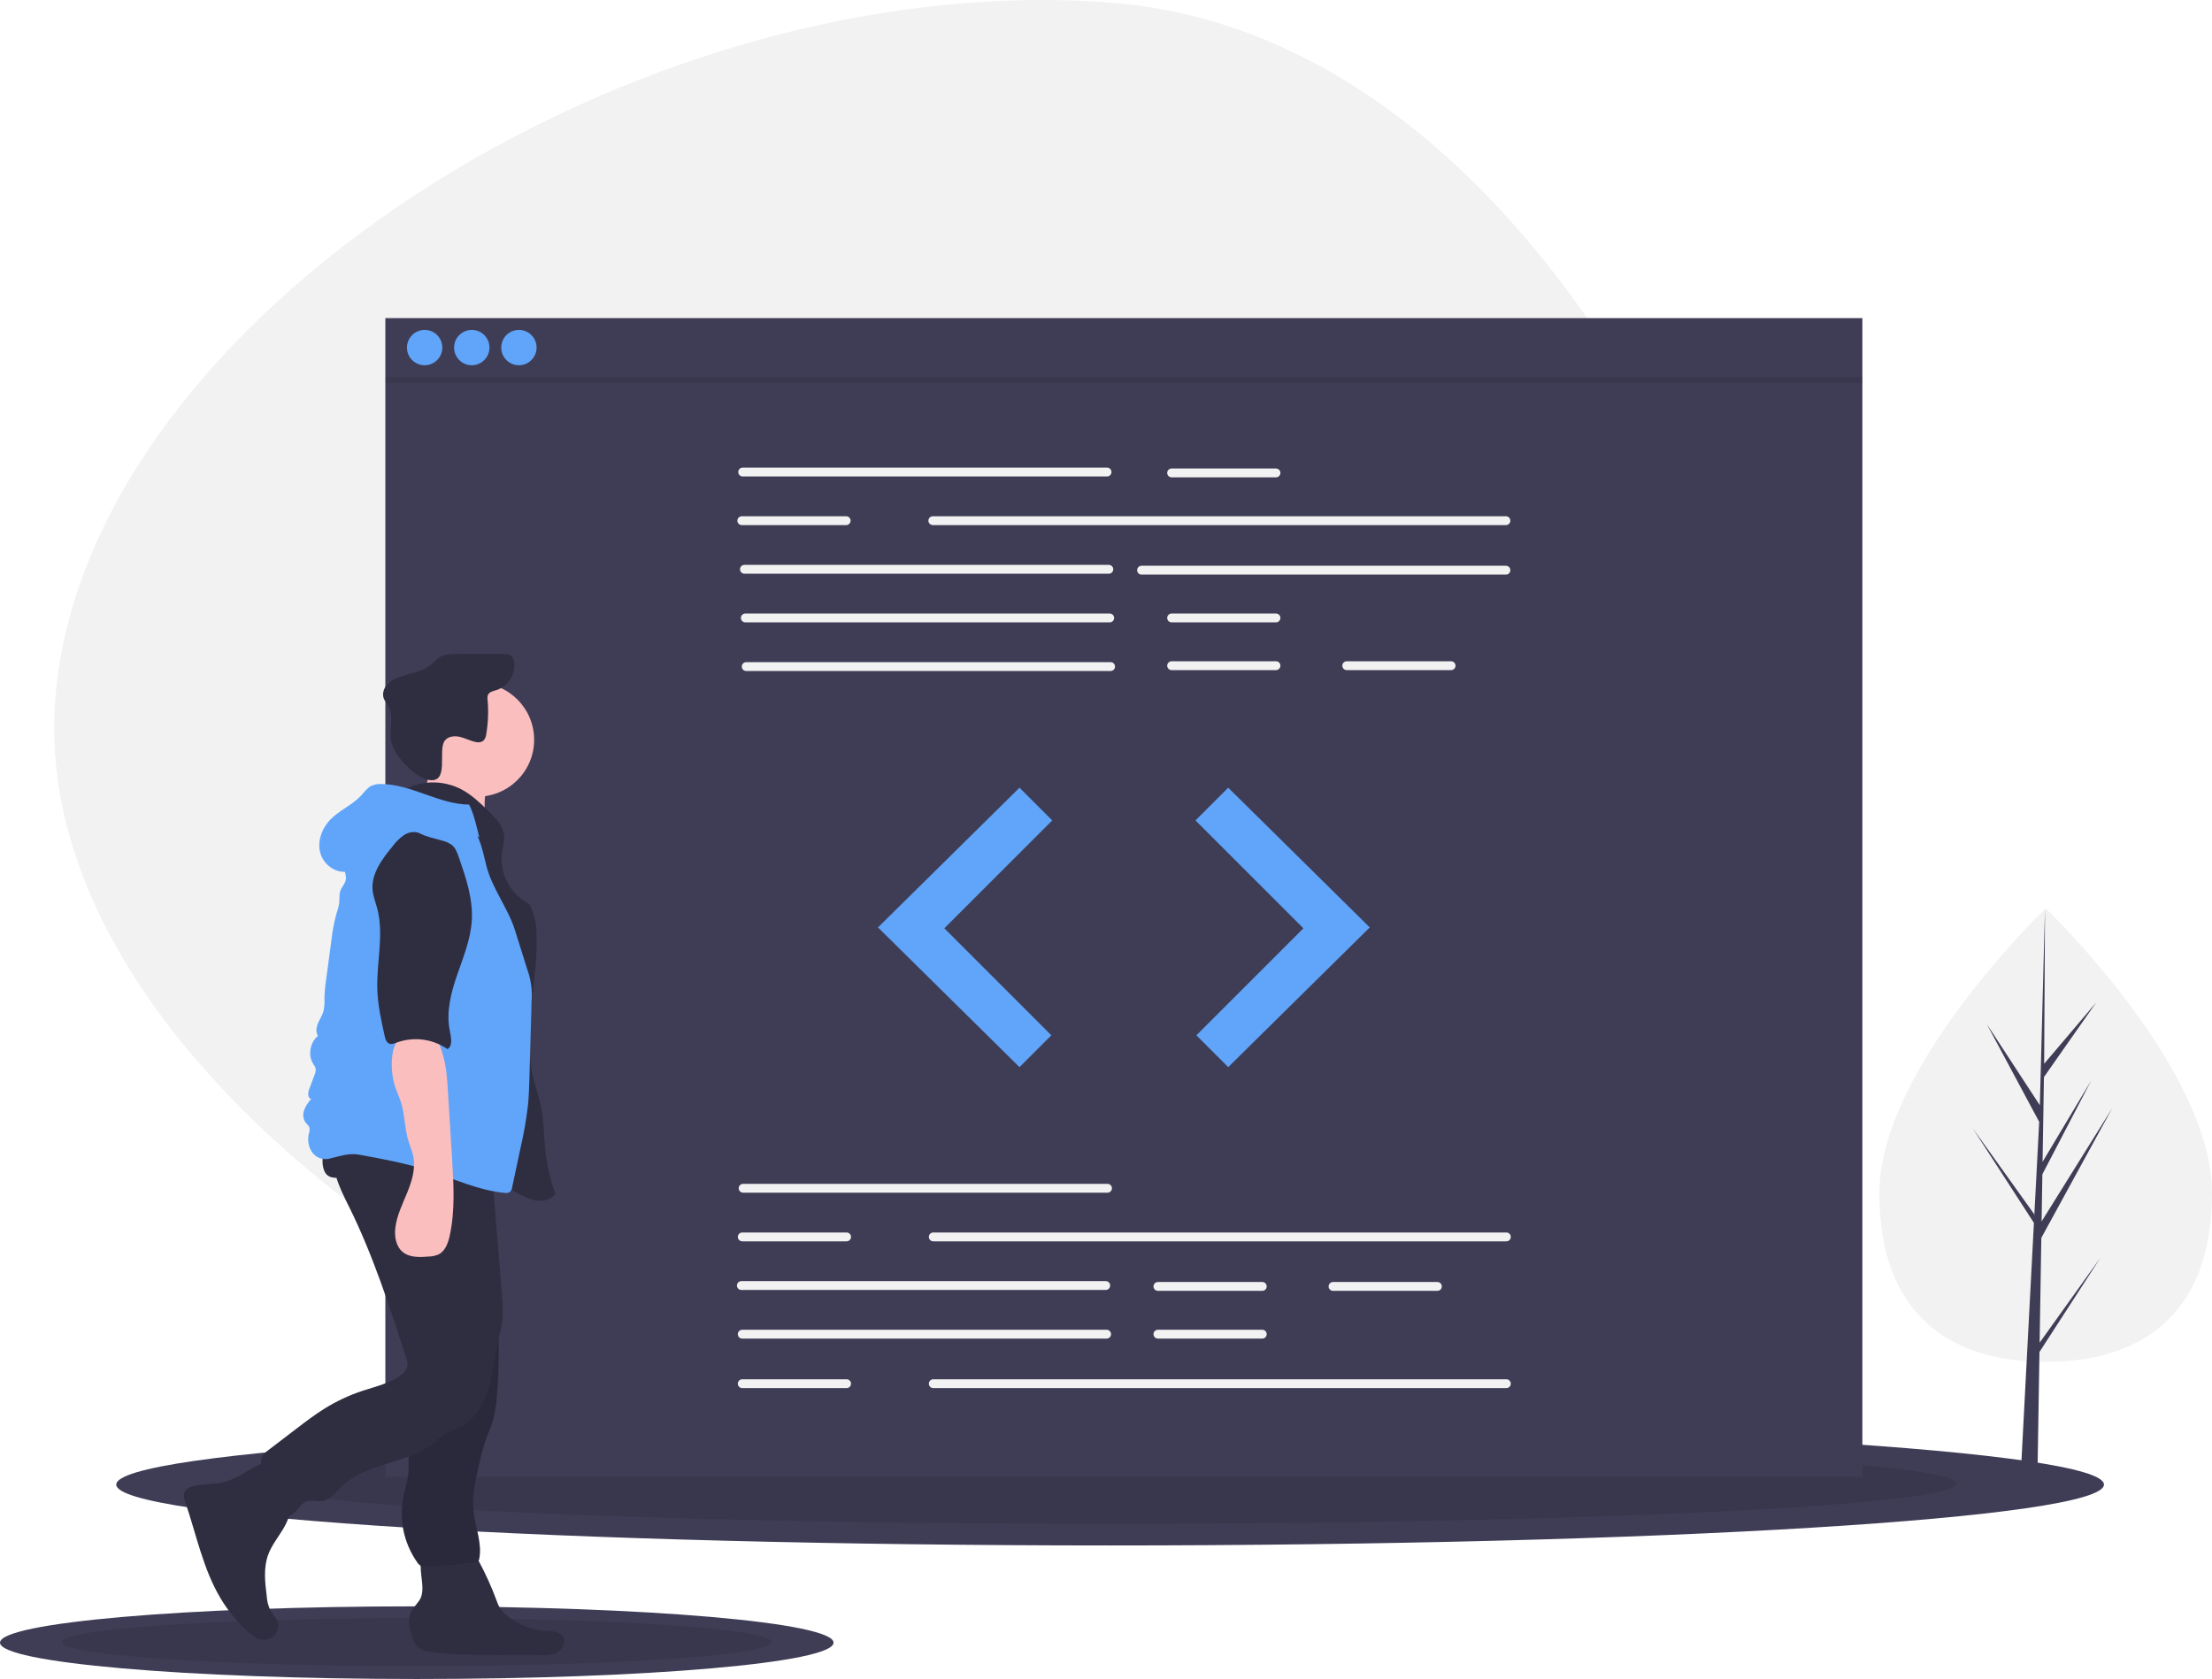
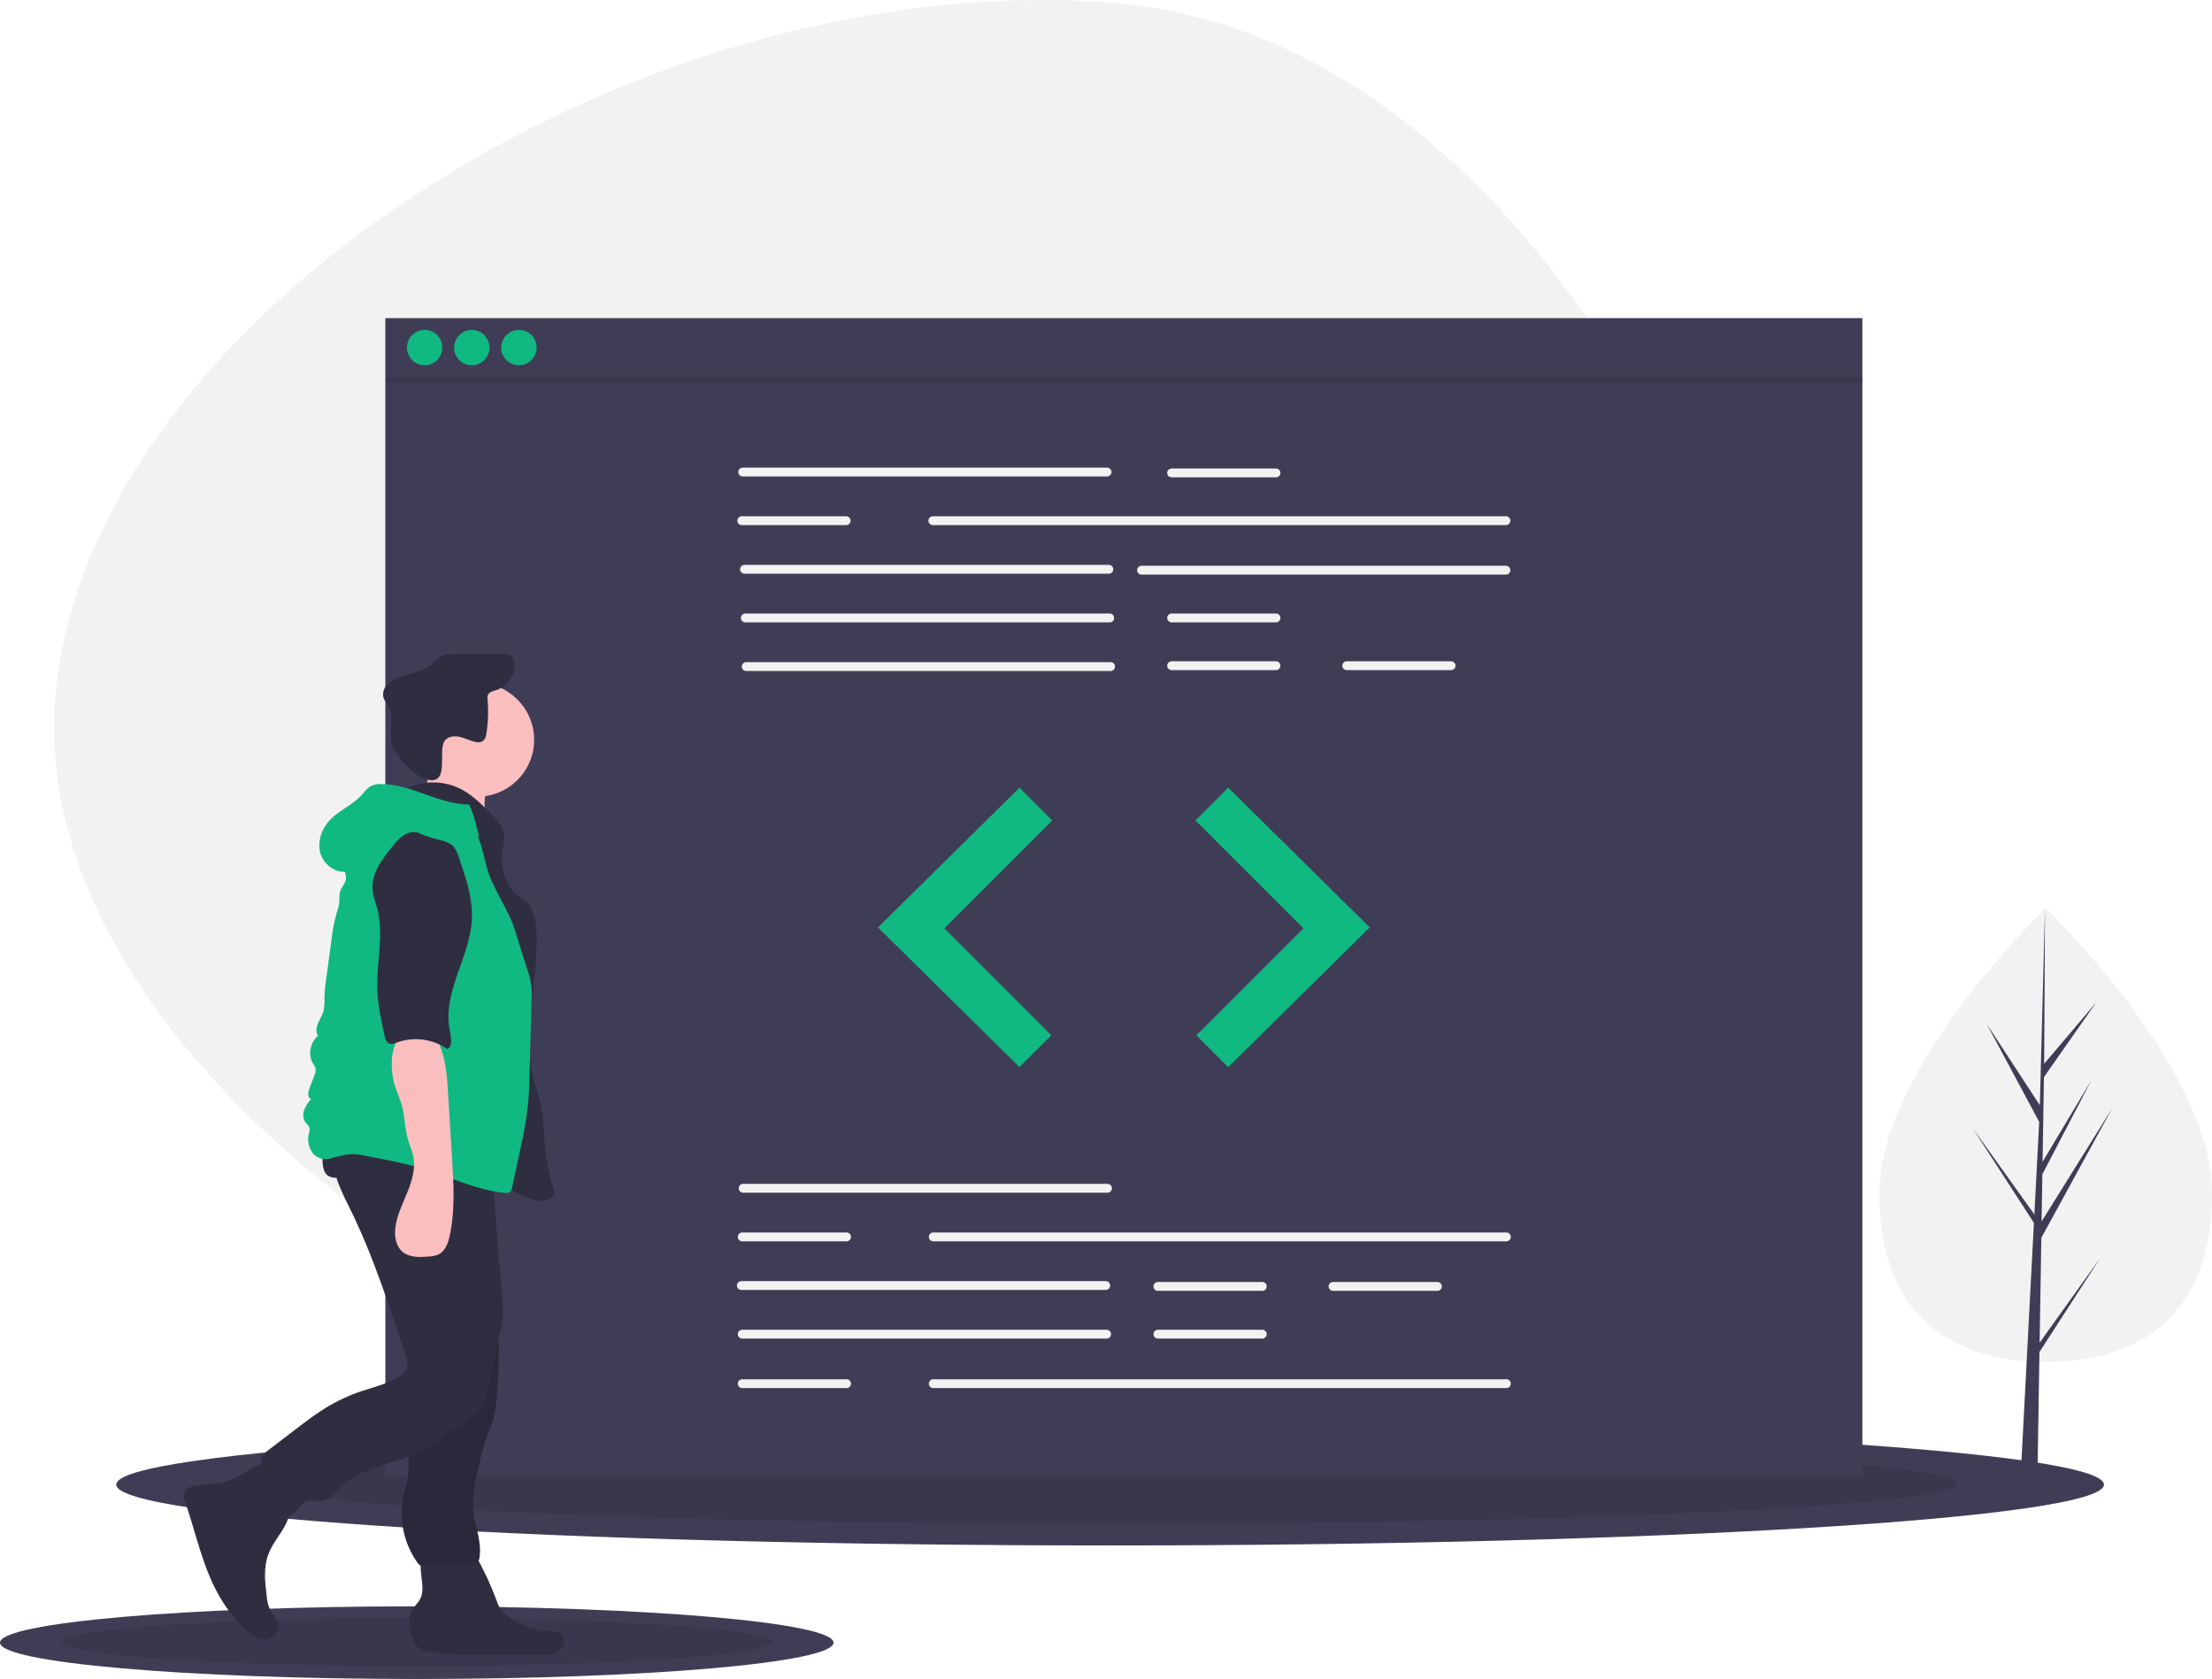
<svg xmlns="http://www.w3.org/2000/svg" id="a594ac37-6d44-4297-8862-1cbd9c01c0b7" data-name="Layer 1" width="1126.194" height="855" viewBox="0 0 1126.194 855">
  <path d="M581.768,778.438C339.369,759.991,50.297,572.172,65.014,378.781S359.7,5.358,602.099,23.805,984.031,403.667,969.314,597.058,824.166,796.885,581.768,778.438Z" transform="translate(-36.90323 -22.5)" fill="#f2f2f2" />
  <ellipse cx="565.194" cy="756" rx="506" ry="31" fill="#3f3d56" />
  <ellipse cx="565.194" cy="755.5" rx="431" ry="20.5" opacity="0.1" />
  <ellipse cx="212.194" cy="836.5" rx="212.194" ry="18.5" fill="#3f3d56" />
  <ellipse cx="212.194" cy="836.202" rx="180.742" ry="12.234" opacity="0.1" />
  <rect x="196.194" y="162" width="752" height="590" fill="#3f3d56" />
  <path d="M600.541,265.129H415.024a2.251,2.251,0,1,1,0-4.503H600.541a2.251,2.251,0,0,1,0,4.503Z" transform="translate(-36.90323 -22.5)" fill="#f2f2f2" />
  <path d="M803.62,289.895H511.835a2.251,2.251,0,0,1,0-4.503H803.62a2.251,2.251,0,1,1,0,4.503Z" transform="translate(-36.90323 -22.5)" fill="#f2f2f2" />
  <path d="M601.442,314.661H415.924a2.251,2.251,0,1,1,0-4.503H601.442a2.251,2.251,0,1,1,0,4.503Z" transform="translate(-36.90323 -22.5)" fill="#f2f2f2" />
  <path d="M803.62,315.111H618.102a2.251,2.251,0,0,1,0-4.503H803.62a2.251,2.251,0,1,1,0,4.503Z" transform="translate(-36.90323 -22.5)" fill="#f2f2f2" />
  <path d="M601.892,339.426H416.374a2.251,2.251,0,0,1,0-4.503H601.892a2.251,2.251,0,1,1,0,4.503Z" transform="translate(-36.90323 -22.5)" fill="#f2f2f2" />
  <path d="M602.342,364.192H416.825a2.251,2.251,0,0,1,0-4.503H602.342a2.251,2.251,0,1,1,0,4.503Z" transform="translate(-36.90323 -22.5)" fill="#f2f2f2" />
  <path d="M686.546,265.579H633.412a2.251,2.251,0,0,1,0-4.503h53.134a2.251,2.251,0,1,1,0,4.503Z" transform="translate(-36.90323 -22.5)" fill="#f2f2f2" />
  <path d="M686.546,339.426H633.412a2.251,2.251,0,0,1,0-4.503h53.134a2.251,2.251,0,1,1,0,4.503Z" transform="translate(-36.90323 -22.5)" fill="#f2f2f2" />
  <path d="M686.546,363.742H633.412a2.251,2.251,0,1,1,0-4.503h53.134a2.251,2.251,0,1,1,0,4.503Z" transform="translate(-36.90323 -22.5)" fill="#f2f2f2" />
  <path d="M775.702,363.742H722.569a2.251,2.251,0,0,1,0-4.503h53.134a2.251,2.251,0,1,1,0,4.503Z" transform="translate(-36.90323 -22.5)" fill="#f2f2f2" />
  <path d="M467.707,289.895H414.573a2.251,2.251,0,0,1,0-4.503h53.134a2.251,2.251,0,0,1,0,4.503Z" transform="translate(-36.90323 -22.5)" fill="#f2f2f2" />
  <path d="M600.766,629.861H415.249a2.251,2.251,0,0,1,0-4.503H600.766a2.251,2.251,0,0,1,0,4.503Z" transform="translate(-36.90323 -22.5)" fill="#f2f2f2" />
  <path d="M599.866,679.392H414.348a2.251,2.251,0,1,1,0-4.503H599.866a2.251,2.251,0,0,1,0,4.503Z" transform="translate(-36.90323 -22.5)" fill="#f2f2f2" />
  <path d="M600.316,704.158H414.798a2.251,2.251,0,1,1,0-4.503H600.316a2.251,2.251,0,1,1,0,4.503Z" transform="translate(-36.90323 -22.5)" fill="#f2f2f2" />
  <path d="M679.566,679.842H626.433a2.251,2.251,0,0,1,0-4.503h53.134a2.251,2.251,0,0,1,0,4.503Z" transform="translate(-36.90323 -22.5)" fill="#f2f2f2" />
  <path d="M679.566,704.158H626.433a2.251,2.251,0,0,1,0-4.503h53.134a2.251,2.251,0,1,1,0,4.503Z" transform="translate(-36.90323 -22.5)" fill="#f2f2f2" />
  <path d="M768.723,679.842H715.589a2.251,2.251,0,1,1,0-4.503h53.134a2.251,2.251,0,0,1,0,4.503Z" transform="translate(-36.90323 -22.5)" fill="#f2f2f2" />
  <path d="M803.845,654.626H512.06a2.251,2.251,0,0,1,0-4.503H803.845a2.251,2.251,0,0,1,0,4.503Z" transform="translate(-36.90323 -22.5)" fill="#f2f2f2" />
  <path d="M467.932,654.626H414.798a2.251,2.251,0,0,1,0-4.503H467.932a2.251,2.251,0,0,1,0,4.503Z" transform="translate(-36.90323 -22.5)" fill="#f2f2f2" />
  <path d="M803.845,729.374H512.06a2.251,2.251,0,1,1,0-4.503H803.845a2.251,2.251,0,0,1,0,4.503Z" transform="translate(-36.90323 -22.5)" fill="#f2f2f2" />
  <path d="M467.932,729.374H414.798a2.251,2.251,0,1,1,0-4.503H467.932a2.251,2.251,0,1,1,0,4.503Z" transform="translate(-36.90323 -22.5)" fill="#f2f2f2" />
-   <polygon points="519.06 401.13 447.014 472.275 519.06 543.42 535.27 527.21 480.786 472.725 535.72 417.79 519.06 401.13" fill="#60a5fa" />
-   <polygon points="625.327 401.13 697.373 472.275 625.327 543.42 609.117 527.21 663.602 472.725 608.667 417.79 625.327 401.13" fill="#60a5fa" />
-   <circle cx="216.194" cy="177" r="9" fill="#60a5fa" />
-   <circle cx="240.194" cy="177" r="9" fill="#60a5fa" />
-   <circle cx="264.194" cy="177" r="9" fill="#60a5fa" />
+   <polygon points="519.06 401.13 447.014 472.275 519.06 543.42 535.27 527.21 480.786 472.725 535.72 417.79 519.06 401.13" fill="#10b981" />
+   <polygon points="625.327 401.13 697.373 472.275 625.327 543.42 609.117 527.21 663.602 472.725 608.667 417.79 625.327 401.13" fill="#10b981" />
+   <circle cx="216.194" cy="177" r="9" fill="#10b981" />
+   <circle cx="240.194" cy="177" r="9" fill="#10b981" />
+   <circle cx="264.194" cy="177" r="9" fill="#10b981" />
  <rect x="196.194" y="192" width="752" height="3" opacity="0.1" />
  <path d="M1163.097,629.954c0,63.771-37.911,86.038-84.676,86.038s-84.676-22.266-84.676-86.038,84.676-144.898,84.676-144.898S1163.097,566.182,1163.097,629.954Z" transform="translate(-36.90323 -22.5)" fill="#f2f2f2" />
  <polygon points="1038.433 683.736 1039.3 630.365 1075.391 564.338 1039.436 621.993 1039.826 597.995 1064.699 550.226 1039.929 591.645 1039.929 591.645 1040.63 548.484 1067.265 510.453 1040.74 541.697 1041.178 462.556 1038.425 567.325 1038.651 563.003 1011.571 521.552 1038.217 571.3 1035.694 619.503 1035.619 618.223 1004.4 574.602 1035.524 622.743 1035.209 628.771 1035.152 628.862 1035.178 629.357 1028.776 751.653 1037.329 751.653 1038.355 688.485 1069.404 640.461 1038.433 683.736" fill="#3f3d56" />
  <path d="M159.525,773.591a43.126,43.126,0,0,1-8.178,3.503c-5.079,1.387-10.507.878-15.637,2.063-2.1.485-4.386,1.499-5.054,3.549-.49,1.503.043,3.127.553,4.623,5.669,16.62,9.085,34.266,18.125,49.321a74.641,74.641,0,0,0,13.993,16.988c2.055,1.852,4.384,3.664,7.135,3.955a7.248,7.248,0,0,0,7.371-10.182c-.811-1.801-2.317-3.196-3.289-4.916a18.757,18.757,0,0,1-1.819-6.991c-.893-7.108-1.754-14.538.709-21.265,1.652-4.512,4.682-8.359,7.206-12.447s4.622-8.772,4.06-13.544c-.383-3.257-1.972-6.237-3.65-9.054-1.681-2.823-5.005-10.408-8.383-11.35C169.16,766.864,162.583,772.024,159.525,773.591Z" transform="translate(-36.90323 -22.5)" fill="#2f2e41" />
  <path d="M251.96,831a14.019,14.019,0,0,1-.663,4.745c-1.058,2.793-3.681,4.706-5.036,7.367-1.885,3.701-1.031,8.174.218,12.135.783,2.483,1.81,5.067,3.912,6.603a12.893,12.893,0,0,0,5.954,1.907c18.036,2.496,36.358,1.064,54.559,1.587,3.317.095,6.829.211,9.725-1.41s4.686-5.697,2.717-8.368c-1.769-2.399-5.265-2.376-8.242-2.518a33.912,33.912,0,0,1-20.913-8.615,15.112,15.112,0,0,1-2.933-3.377,20.753,20.753,0,0,1-1.534-3.518,156.799,156.799,0,0,0-9.084-20.119c-.979-1.815-2.087-3.705-3.906-4.676a10.323,10.323,0,0,0-4.239-.926c-4.536-.294-16.283-1.838-19.791,1.69C249.461,816.768,252.032,826.86,251.96,831Z" transform="translate(-36.90323 -22.5)" fill="#2f2e41" />
  <circle cx="242.971" cy="376.72" r="28.975" fill="#fbbebe" />
  <path d="M253.709,423.146c-1.723,4.614-4.647,8.947-8.9,11.43l40.075,8.175a42.453,42.453,0,0,1-.562-17.869,10.3,10.3,0,0,0,.24-4.409c-.754-2.907-4.026-4.307-6.955-4.974-7.314-1.667-13.782-2.561-20.579-5.792C254.95,413.263,255.241,419.045,253.709,423.146Z" transform="translate(-36.90323 -22.5)" fill="#fbbebe" />
  <path d="M244.474,423.727a31.338,31.338,0,0,1,27.313.714c5.138,2.707,9.392,6.794,13.572,10.826,3.853,3.717,7.962,7.972,8.236,13.319.132,2.59-.676,5.123-1.084,7.684a25.766,25.766,0,0,0,13.78,26.469c3.184,5.303,3.841,11.729,3.889,17.914.185,23.436-7.209,47.161-1.93,69.995,1.239,5.361,3.162,10.554,4.232,15.951,1.387,6.991,1.318,14.18,2.044,21.27a95.266,95.266,0,0,0,5.113,22.495c-1.744,2.774-5.374,3.837-8.642,3.613s-6.325-1.643-9.242-3.136c-14.123-7.227-27.059-16.757-41.687-22.9-9.678-4.064-19.987-6.595-29.376-11.288s-18.12-12.142-20.99-22.238c-1.241-4.365-1.318-8.965-1.385-13.503-.285-19.114-.55-38.436,3.61-57.094,3.669-16.454,10.741-32.194,12.284-48.981.502-5.464.513-11.314,3.566-15.873C232.091,432.52,241.409,430.851,244.474,423.727Z" transform="translate(-36.90323 -22.5)" fill="#2f2e41" />
  <path d="M263.395,399.629c1.707-2.227,5-2.531,7.728-1.872s5.243,2.064,7.997,2.599a4.675,4.675,0,0,0,3.743-.526,5.444,5.444,0,0,0,1.615-3.57,68.163,68.163,0,0,0,.671-17.38,5.147,5.147,0,0,1,.159-2.437c.682-1.643,2.763-2.035,4.462-2.562a13.316,13.316,0,0,0,9.013-13.633,5.421,5.421,0,0,0-1.657-3.741c-1.175-.958-2.82-1.016-4.336-1.029q-11.683-.094-23.367.006c-2.883.025-5.91.096-8.409,1.533-1.848,1.063-3.222,2.773-4.88,4.112-4.326,3.491-10.178,4.201-15.441,5.991a15.308,15.308,0,0,0-6.768,4.036c-1.75,2-2.592,4.973-1.493,7.393a26.252,26.252,0,0,0,1.887,2.904c3.105,4.964,1.038,11.403,1.501,17.24.579,7.288,11.365,19.112,18.679,20.836C266.308,422.311,259.486,404.414,263.395,399.629Z" transform="translate(-36.90323 -22.5)" fill="#2f2e41" />
  <path d="M247.037,719.183c.745,5.322,1.701,10.662,1.445,16.029-.357,7.494-3.059,14.714-3.559,22.199-.373,5.591.49,11.242-.287,16.791-.497,3.553-1.656,6.978-2.373,10.494a43.395,43.395,0,0,0,6.973,33.265,5.448,5.448,0,0,0,2.023,1.961,5.714,5.714,0,0,0,2.508.332,179.947,179.947,0,0,0,25.17-2.287,2.414,2.414,0,0,0,1.616-.713,2.266,2.266,0,0,0,.351-.954c1.544-7.936-1.977-15.893-2.872-23.928-.956-8.58,1.103-17.177,3.146-25.565a113.548,113.548,0,0,1,3.467-12.228c.988-2.697,2.181-5.321,3.037-8.063a61.46,61.46,0,0,0,2.202-13.203q.892-10.575.945-21.199a88.958,88.958,0,0,0-1.665-20.01c-1.878-8.338-5.724-16.081-9.536-23.73a15.029,15.029,0,0,0-5.618,2.67,125.38,125.38,0,0,1-15.35,8.481c-3.567,1.657-10.522,2.833-12.786,6.286-2.232,3.405-.792,10.351-.621,14.106Q245.694,709.584,247.037,719.183Z" transform="translate(-36.90323 -22.5)" fill="#2f2e41" />
  <path d="M247.037,719.183c.745,5.322,1.701,10.662,1.445,16.029-.357,7.494-3.059,14.714-3.559,22.199-.373,5.591.49,11.242-.287,16.791-.497,3.553-1.656,6.978-2.373,10.494a43.395,43.395,0,0,0,6.973,33.265,5.448,5.448,0,0,0,2.023,1.961,5.714,5.714,0,0,0,2.508.332,179.947,179.947,0,0,0,25.17-2.287,2.414,2.414,0,0,0,1.616-.713,2.266,2.266,0,0,0,.351-.954c1.544-7.936-1.977-15.893-2.872-23.928-.956-8.58,1.103-17.177,3.146-25.565a113.548,113.548,0,0,1,3.467-12.228c.988-2.697,2.181-5.321,3.037-8.063a61.46,61.46,0,0,0,2.202-13.203q.892-10.575.945-21.199a88.958,88.958,0,0,0-1.665-20.01c-1.878-8.338-5.724-16.081-9.536-23.73a15.029,15.029,0,0,0-5.618,2.67,125.38,125.38,0,0,1-15.35,8.481c-3.567,1.657-10.522,2.833-12.786,6.286-2.232,3.405-.792,10.351-.621,14.106Q245.694,709.584,247.037,719.183Z" transform="translate(-36.90323 -22.5)" opacity="0.1" />
  <path d="M207.864,605.518c-3.848,10.359,1.808,21.554,6.722,31.452,12.106,24.386,20.513,50.407,28.874,76.317.626,1.941,1.252,4.058.554,5.974a7.825,7.825,0,0,1-2.822,3.347c-5.765,4.379-13.107,5.939-19.975,8.23a90.184,90.184,0,0,0-18.943,8.88c-4.977,3.084-9.639,6.644-14.292,10.197l-14.812,11.312a9.903,9.903,0,0,0-2.476,2.397c-1.429,2.241-.843,5.167-.132,7.728a131.432,131.432,0,0,0,7.252,19.792,6.911,6.911,0,0,0,2.63,3.447c2.312,1.242,5.14-.405,6.905-2.347s3.292-4.359,5.781-5.193c2.486-.833,5.222.176,7.818-.189,4.199-.589,6.986-4.457,10.013-7.426,12.365-12.131,33.01-11.251,46.612-21.977a59.228,59.228,0,0,1,6.231-4.868c2.3-1.359,4.907-2.105,7.293-3.307,7.257-3.654,11.819-11.209,14.262-18.957s3.141-15.928,4.897-23.861c.908-4.101,2.103-8.158,2.507-12.338a66.094,66.094,0,0,0-.253-11.666L287.604,621.748c-.4-4.943-.8-9.892-1.576-14.791-14.577.521-29.143,1.108-43.728,1.28C230.695,608.374,218.876,609.186,207.864,605.518Z" transform="translate(-36.90323 -22.5)" fill="#2f2e41" />
  <path d="M202.506,619.721c1.977,3.18,6.79,3.114,10.104,1.371s5.889-4.673,9.211-6.401c4.464-2.323,9.746-2.235,14.776-2.093,7.964.225,16.025.464,23.687,2.647,7.925,2.257,15.64,6.603,23.834,5.736,1.426-.151,2.985-.56,3.761-1.766a5.544,5.544,0,0,0,.62-2.836l.268-7.159a6.464,6.464,0,0,0-.57-3.625,6.082,6.082,0,0,0-2.716-2.079c-11.663-5.646-24.965-6.697-37.915-7.141q-9.875-.338-19.757-.278c-5.591.034-12.303-.775-17.739.719C202.774,598.82,198.805,613.769,202.506,619.721Z" transform="translate(-36.90323 -22.5)" fill="#2f2e41" />
-   <path d="M275.742,432.226c-15.282-.135-29.131-10.223-44.412-10.468a11.514,11.514,0,0,0-5.393.93c-2.129,1.073-3.529,3.147-5.147,4.898-4.518,4.893-11.061,7.505-15.703,12.281-4.352,4.478-6.773,11.15-5.055,17.153s8.204,10.608,14.279,9.165A36.801,36.801,0,0,1,228.65,446.706a72.887,72.887,0,0,1,11.205-5.882c6.868-3.112,14.548-6.283,21.718-3.95a30.638,30.638,0,0,1,7.409,4.04l11.954,8.03C279.543,443.45,278.29,437.288,275.742,432.226Z" transform="translate(-36.90323 -22.5)" fill="#60a5fa" />
-   <path d="M212.552,460.874c-2.029,2.532.894,6.2.447,9.413-.297,2.135-2.054,3.765-2.786,5.793-.758,2.1-.356,4.427-.643,6.641a28.489,28.489,0,0,1-1.275,4.73,84.975,84.975,0,0,0-2.686,14.026l-2.675,19.976a75.681,75.681,0,0,0-.846,9.078,27.107,27.107,0,0,1-.452,6.787c-.592,2.183-1.904,4.093-2.786,6.175s-1.291,4.602-.099,6.524c-3.991,3.325-5.178,9.854-2.387,14.235a7.899,7.899,0,0,1,1.23,2.265,5.82,5.82,0,0,1-.542,3.34l-2.705,7.207c-.692,1.845-.911,4.653,1.014,5.074a17.006,17.006,0,0,0-3.651,5.767,6.866,6.866,0,0,0,.972,6.506,8.289,8.289,0,0,1,1.694,2.056,5.473,5.473,0,0,1-.196,3.243,11.906,11.906,0,0,0,1.473,9.333,8.371,8.371,0,0,0,8.418,3.609c5.41-1.22,10.272-3.147,15.728-2.146,11.746,2.155,23.53,4.32,34.906,7.952,12.984,4.145,25.556,10.224,39.126,11.5a3.798,3.798,0,0,0,2.617-.407,3.931,3.931,0,0,0,1.21-2.488q2.097-9.832,4.194-19.665a202.363,202.363,0,0,0,3.855-22.028c.477-4.781.614-9.589.749-14.392l1.081-38.231a38.197,38.197,0,0,0-2.2-16.62l-6.217-19.848c-3.548-11.327-11.688-21.371-14.586-32.882-1.834-7.285-3.189-15.103-8.108-20.781-7.012-8.095-19.145-9.354-29.764-7.962-4.797.629-9.636,1.714-13.785,4.202-4.798,2.877-8.333,7.409-11.753,11.836C218.305,454.343,215.436,457.276,212.552,460.874Z" transform="translate(-36.90323 -22.5)" fill="#60a5fa" />
+   <path d="M275.742,432.226c-15.282-.135-29.131-10.223-44.412-10.468a11.514,11.514,0,0,0-5.393.93c-2.129,1.073-3.529,3.147-5.147,4.898-4.518,4.893-11.061,7.505-15.703,12.281-4.352,4.478-6.773,11.15-5.055,17.153s8.204,10.608,14.279,9.165A36.801,36.801,0,0,1,228.65,446.706a72.887,72.887,0,0,1,11.205-5.882c6.868-3.112,14.548-6.283,21.718-3.95a30.638,30.638,0,0,1,7.409,4.04l11.954,8.03C279.543,443.45,278.29,437.288,275.742,432.226Z" transform="translate(-36.90323 -22.5)" fill="#10b981" />
+   <path d="M212.552,460.874c-2.029,2.532.894,6.2.447,9.413-.297,2.135-2.054,3.765-2.786,5.793-.758,2.1-.356,4.427-.643,6.641a28.489,28.489,0,0,1-1.275,4.73,84.975,84.975,0,0,0-2.686,14.026l-2.675,19.976a75.681,75.681,0,0,0-.846,9.078,27.107,27.107,0,0,1-.452,6.787c-.592,2.183-1.904,4.093-2.786,6.175s-1.291,4.602-.099,6.524c-3.991,3.325-5.178,9.854-2.387,14.235a7.899,7.899,0,0,1,1.23,2.265,5.82,5.82,0,0,1-.542,3.34l-2.705,7.207c-.692,1.845-.911,4.653,1.014,5.074a17.006,17.006,0,0,0-3.651,5.767,6.866,6.866,0,0,0,.972,6.506,8.289,8.289,0,0,1,1.694,2.056,5.473,5.473,0,0,1-.196,3.243,11.906,11.906,0,0,0,1.473,9.333,8.371,8.371,0,0,0,8.418,3.609c5.41-1.22,10.272-3.147,15.728-2.146,11.746,2.155,23.53,4.32,34.906,7.952,12.984,4.145,25.556,10.224,39.126,11.5a3.798,3.798,0,0,0,2.617-.407,3.931,3.931,0,0,0,1.21-2.488q2.097-9.832,4.194-19.665a202.363,202.363,0,0,0,3.855-22.028c.477-4.781.614-9.589.749-14.392l1.081-38.231a38.197,38.197,0,0,0-2.2-16.62l-6.217-19.848c-3.548-11.327-11.688-21.371-14.586-32.882-1.834-7.285-3.189-15.103-8.108-20.781-7.012-8.095-19.145-9.354-29.764-7.962-4.797.629-9.636,1.714-13.785,4.202-4.798,2.877-8.333,7.409-11.753,11.836C218.305,454.343,215.436,457.276,212.552,460.874Z" transform="translate(-36.90323 -22.5)" fill="#10b981" />
  <path d="M237.347,573.323c.875,3.773,2.712,7.251,3.837,10.957,1.884,6.209,1.724,12.896,3.605,19.106.789,2.606,1.933,5.109,2.5,7.773,1.321,6.211-.608,12.636-3.003,18.516s-5.313,11.678-6.091,17.98c-.548,4.438.239,9.45,3.66,12.331,3.552,2.99,8.713,2.788,13.339,2.39a14.016,14.016,0,0,0,4.841-1.008c3.538-1.674,5.028-5.86,5.855-9.685,2.771-12.819,1.98-26.106,1.174-39.197l-2.106-34.234c-.405-6.591-.84-13.318-2.871-19.646-.739-2.302-2.026-6.954-4.129-8.424-2.083-1.456-8.03-1.521-10.609-1.642C235.251,547.97,235.387,564.856,237.347,573.323Z" transform="translate(-36.90323 -22.5)" fill="#fbbebe" />
  <path d="M250.751,446.923c-2.471-1.294-5.584-.736-7.972.704a24.568,24.568,0,0,0-5.972,5.798c-5.339,6.517-10.991,13.995-10.199,22.382.297,3.145,1.501,6.121,2.317,9.172,3.579,13.38-.379,27.53.075,41.373.262,7.999,2.003,15.866,3.736,23.679.354,1.595.92,3.44,2.463,3.977,1.159.403,2.41-.115,3.557-.551A28.371,28.371,0,0,1,264.721,556.731c2.865-1.529,1.791-6.363,1.149-9.546-1.908-9.458.682-19.214,3.828-28.335s6.911-18.23,7.432-27.865c.591-10.916-3.029-21.571-6.6-31.903-.779-2.255-1.631-4.62-3.439-6.178a13.665,13.665,0,0,0-5.203-2.377C258.096,449.406,254.255,448.758,250.751,446.923Z" transform="translate(-36.90323 -22.5)" fill="#2f2e41" />
</svg>
